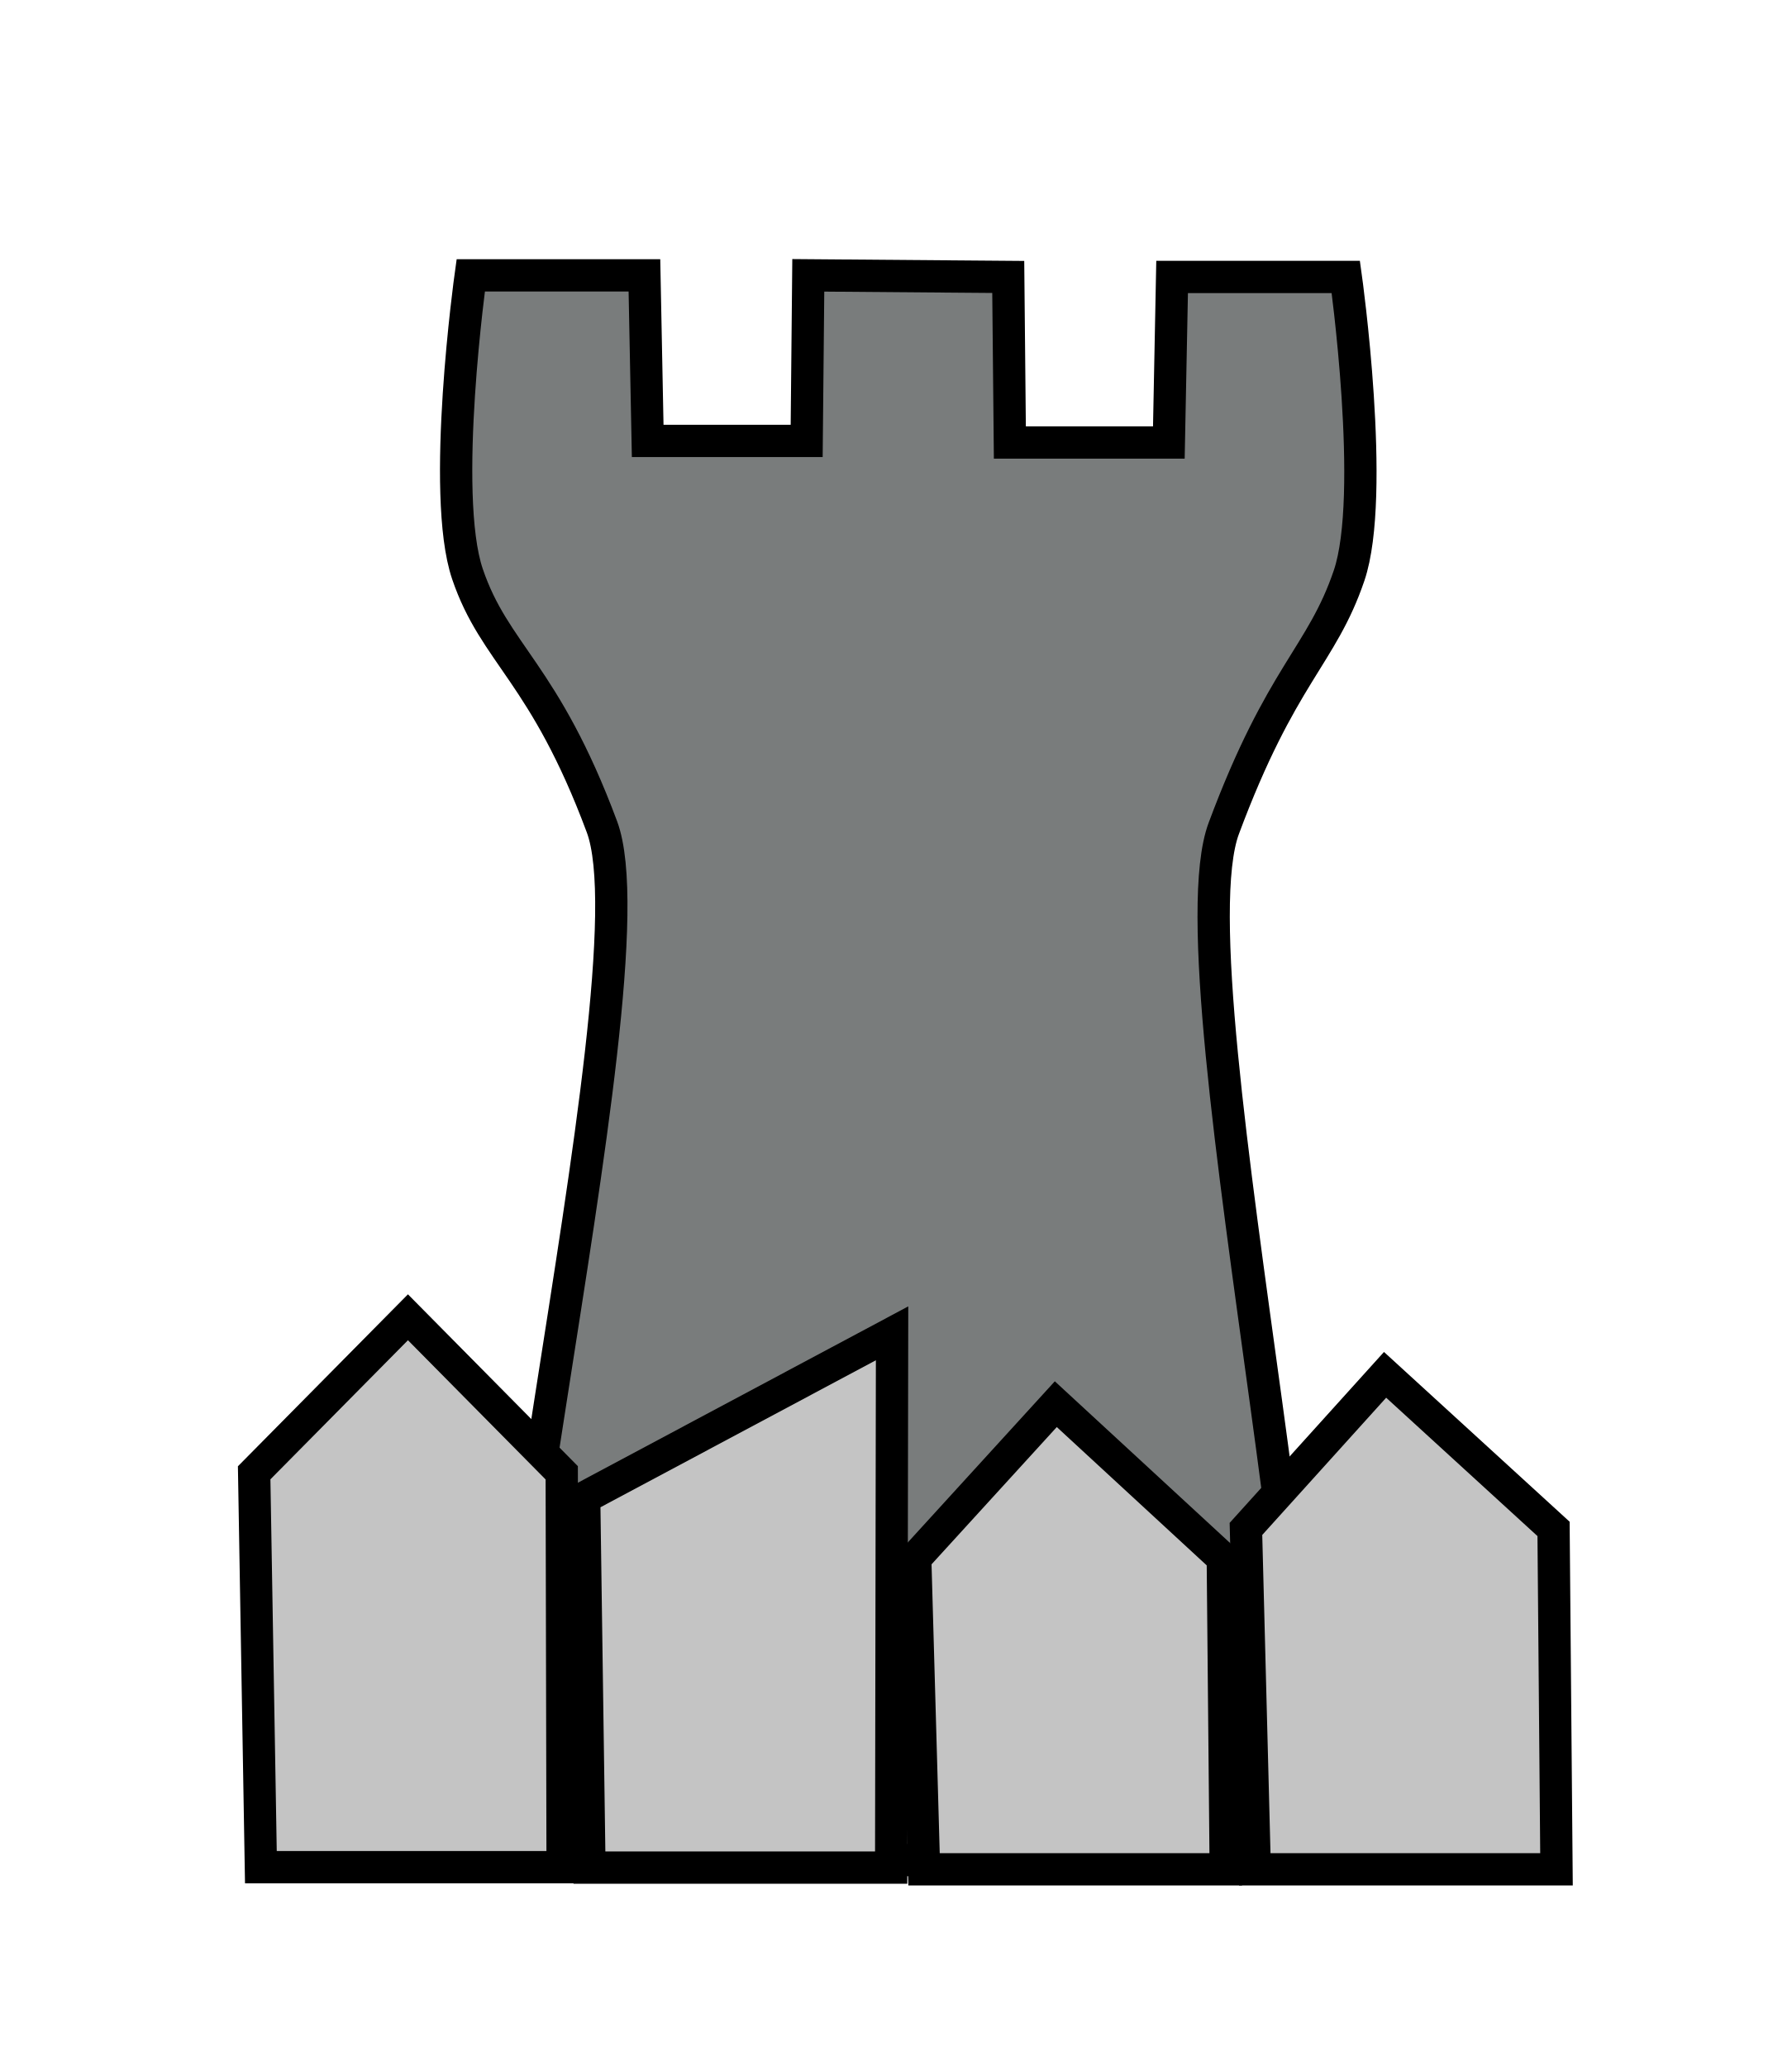
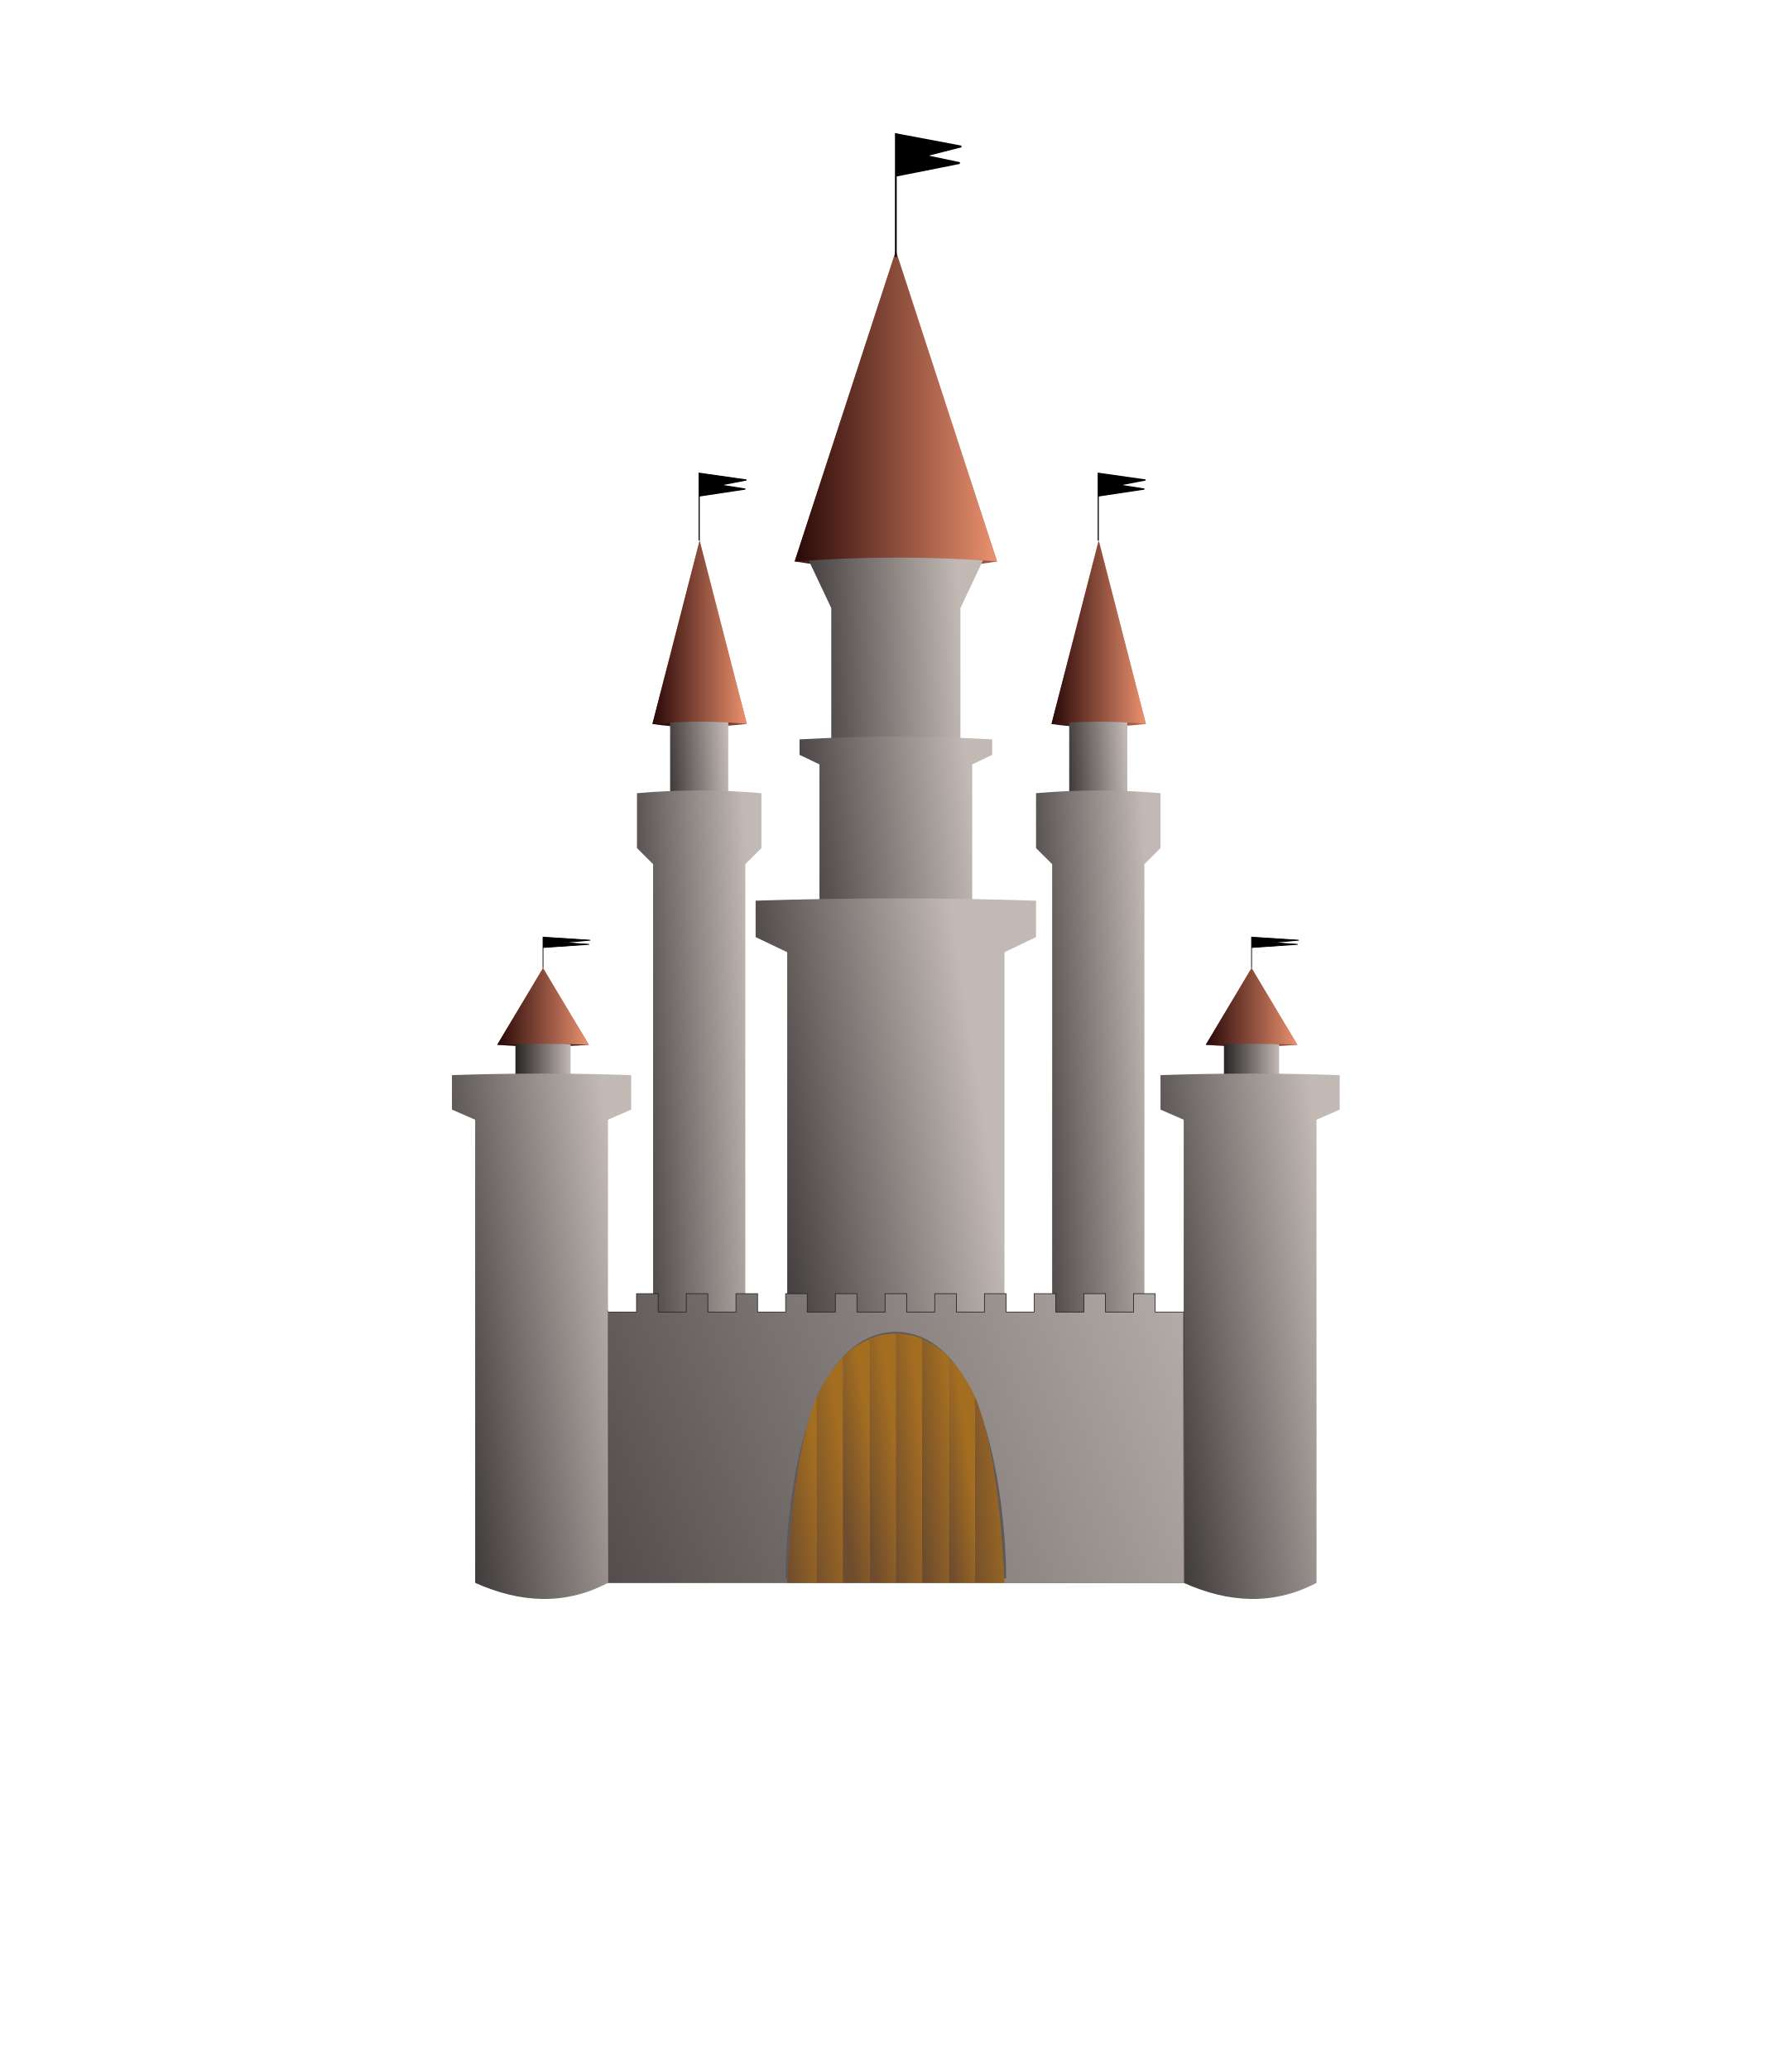
- <svg xmlns="http://www.w3.org/2000/svg" version="1.1" width="55.5" height="64" id="svg2985">
-   <defs id="defs2987" />
-   <g id="layer1" transform="translate(-3.254237,0.2711864)">
-     <path d="m 42.732,57.374 c 3.172,0.011 -3.356,-27.202 -1.576,-31.983 1.78,-4.782 3.036,-5.342 3.881,-7.831 0.845,-2.489 -0.101,-9.252 -0.101,-9.252 l -5.38,0 -0.101,5.129 -4.924,0 -0.05,-5.129 -6.193,-0.05 -0.05,5.129 -4.924,0 -0.101,-5.129 -5.38,0 c 0,0 -0.945,6.763 -0.101,9.252 0.845,2.489 2.385,3.05 4.165,7.831 1.78,4.782 -5.316,31.994 -2.145,31.983 z" id="path2999" style="fill:#797c7c;fill-opacity:1;stroke:#000000;stroke-width:1;stroke-linecap:butt;stroke-linejoin:miter;stroke-miterlimit:4;stroke-opacity:1;stroke-dasharray:none" />
-     <path d="m 42.116,57.636 -0.273,-10.545 4.309,-4.773 5.218,4.773 0.091,10.545 z" id="path3020" style="fill:#c4c4c4;fill-opacity:1;stroke:#000000;stroke-width:1px;stroke-linecap:butt;stroke-linejoin:miter;stroke-opacity:1" />
-     <path d="m 11.334,57.57 -0.208,-12.217 4.763,-4.818 4.763,4.818 0.027,12.217 z" id="path3020-3" style="fill:#c4c4c4;fill-opacity:1;stroke:#000000;stroke-width:1px;stroke-linecap:butt;stroke-linejoin:miter;stroke-opacity:1" />
-     <path d="m 31.873,57.636 -0.273,-9.636 4.354,-4.773 5.172,4.773 0.091,9.636 z" id="path3020-6" style="fill:#c4c4c4;fill-opacity:1;stroke:#000000;stroke-width:1px;stroke-linecap:butt;stroke-linejoin:miter;stroke-opacity:1" />
-     <path d="m 21.51,57.583 -0.163,-11.46 9.536,-5.091 -0.009,5.091 -0.019,11.46 z" id="path3020-7" style="fill:#c4c4c4;fill-opacity:1;stroke:#000000;stroke-width:1px;stroke-linecap:butt;stroke-linejoin:miter;stroke-opacity:1" />
+ <svg xmlns="http://www.w3.org/2000/svg" xmlns:xlink="http://www.w3.org/1999/xlink" width="143.933mm" height="166.229mm" viewBox="0 0 510 589" id="svg2" version="1.1">
+   <defs id="defs4">
+     <linearGradient id="linearGradient4359">
+       <stop style="stop-color:#262323;stop-opacity:1" offset="0" id="stop4361" />
+       <stop style="stop-color:#c2b9b5;stop-opacity:1" offset="1" id="stop4363" />
+     </linearGradient>
+     <linearGradient id="linearGradient4333">
+       <stop style="stop-color:#260606;stop-opacity:1" offset="0" id="stop4335" />
+       <stop style="stop-color:#ee9370;stop-opacity:1" offset="1" id="stop4337" />
+     </linearGradient>
+     <linearGradient xlink:href="#linearGradient4333" id="linearGradient4339" x1="230.462" y1="114.913" x2="279.524" y2="114.913" gradientUnits="userSpaceOnUse" gradientTransform="matrix(1.206086,0,0,1,-52.5503,-2e-6)" />
+     <linearGradient xlink:href="#linearGradient4359" id="linearGradient4347" x1="226.58" y1="193.632" x2="270.732" y2="191.797" gradientUnits="userSpaceOnUse" gradientTransform="matrix(1.206086,0,0,1,-52.5503,-2e-6)" />
+     <linearGradient xlink:href="#linearGradient4359" id="linearGradient4349" x1="221.9" y1="243.262" x2="273.518" y2="238.774" gradientUnits="userSpaceOnUse" gradientTransform="matrix(1.206086,0,0,1,-52.5503,-2e-6)" />
+     <linearGradient xlink:href="#linearGradient4359" id="linearGradient4351" x1="216.318" y1="364.686" x2="280.681" y2="356.412" gradientUnits="userSpaceOnUse" gradientTransform="matrix(1.206086,0,0,1,-52.5503,-2e-6)" />
+     <linearGradient xlink:href="#linearGradient4359" id="linearGradient4443" x1="276.264" y1="336.221" x2="322.398" y2="333.776" gradientUnits="userSpaceOnUse" gradientTransform="translate(8.427043,-3.489868e-6)" />
+     <linearGradient xlink:href="#linearGradient4359" id="linearGradient4451" x1="292.245" y1="217.047" x2="312.462" y2="215.824" gradientUnits="userSpaceOnUse" gradientTransform="translate(8.427043,-3.489868e-6)" />
+     <linearGradient xlink:href="#linearGradient4359" id="linearGradient4551" x1="295.913" y1="215.824" x2="312.462" y2="215.824" gradientUnits="userSpaceOnUse" gradientTransform="translate(1.771653,0)" />
+     <linearGradient xlink:href="#linearGradient4359" id="linearGradient4443-4" x1="275.788" y1="336.695" x2="322.398" y2="333.776" gradientUnits="userSpaceOnUse" gradientTransform="matrix(1.440151,0,0,0.6283158,-82.24521,164.1915)" />
+     <linearGradient xlink:href="#linearGradient4359" id="linearGradient4451-9" x1="295.913" y1="215.824" x2="312.462" y2="215.824" gradientUnits="userSpaceOnUse" gradientTransform="matrix(0.949313,0,0,0.4262347,67.47542,209.6914)" />
+     <linearGradient xlink:href="#linearGradient4359" id="linearGradient4768" x1="285.977" y1="333.776" x2="322.398" y2="333.776" gradientUnits="userSpaceOnUse" gradientTransform="matrix(1,0,0,0.2631317,47.47363,189.8275)" />
+     <linearGradient xlink:href="#linearGradient4359" id="linearGradient4770" x1="295.913" y1="215.824" x2="312.462" y2="215.824" gradientUnits="userSpaceOnUse" gradientTransform="matrix(0.949313,0,0,0.4123372,62.89198,156.1367)" />
+     <linearGradient gradientTransform="translate(0,-2.4907713e-6)" xlink:href="#linearGradient4359" id="linearGradient4941" x1="90.99" y1="469.183" x2="362.214" y2="365.99" gradientUnits="userSpaceOnUse" />
+     <linearGradient gradientTransform="translate(0,-2.4907713e-6)" xlink:href="#linearGradient4992" id="linearGradient5020" x1="220.055" y1="421.767" x2="233" y2="419.804" gradientUnits="userSpaceOnUse" />
+     <linearGradient id="linearGradient4992">
+       <stop id="stop4994" offset="0" style="stop-color:#6f4c2d;stop-opacity:1" />
+       <stop id="stop4996" offset="1" style="stop-color:#a46e21;stop-opacity:1" />
+     </linearGradient>
+     <linearGradient gradientTransform="translate(0,-2.4907713e-6)" xlink:href="#linearGradient4992" id="linearGradient5012" x1="225.957" y1="415.999" x2="239.915" y2="414.036" gradientUnits="userSpaceOnUse" />
+     <linearGradient gradientTransform="translate(0,-2.4907713e-6)" xlink:href="#linearGradient4992" id="linearGradient5004" x1="237.234" y1="413.033" x2="248.049" y2="411.288" gradientUnits="userSpaceOnUse" />
+     <linearGradient gradientTransform="translate(0,-2.4907713e-6)" xlink:href="#linearGradient4992" id="linearGradient4990" x1="244.059" y1="412.211" x2="254.993" y2="410.685" gradientUnits="userSpaceOnUse" />
+     <linearGradient gradientTransform="matrix(-1,0,0,1,509.9853,-2.4907713e-6)" xlink:href="#linearGradient4992" id="linearGradient5020-7" x1="236.413" y1="420.241" x2="222.749" y2="419.15" gradientUnits="userSpaceOnUse" />
+     <linearGradient gradientTransform="matrix(-1,0,0,1,509.9853,-2.4907713e-6)" xlink:href="#linearGradient4992" id="linearGradient5012-9" x1="242.751" y1="422.324" x2="233.372" y2="421.015" gradientUnits="userSpaceOnUse" />
+     <linearGradient gradientTransform="matrix(-1,0,0,1,509.9853,-2.4907713e-6)" xlink:href="#linearGradient4992" id="linearGradient5004-5" x1="251.193" y1="405.181" x2="239.325" y2="403.872" gradientUnits="userSpaceOnUse" />
+     <linearGradient gradientTransform="matrix(-1,0,0,1,509.9853,-2.4907713e-6)" xlink:href="#linearGradient4992" id="linearGradient4990-2" x1="259.137" y1="411.557" x2="247.331" y2="410.28" gradientUnits="userSpaceOnUse" />
+     <linearGradient xlink:href="#linearGradient4333" id="linearGradient4339-5" x1="230.462" y1="114.913" x2="279.524" y2="114.913" gradientUnits="userSpaceOnUse" gradientTransform="matrix(0.562427,0,0,0.5905707,169.3203,111.6998)" />
+     <linearGradient xlink:href="#linearGradient4333" id="linearGradient4339-4" x1="230.462" y1="114.913" x2="279.524" y2="114.913" gradientUnits="userSpaceOnUse" gradientTransform="matrix(0.5456395,0,0,0.2472744,217.1107,257.9106)" />
+     <linearGradient xlink:href="#linearGradient4333" id="linearGradient4339-5-9" x1="237.199" y1="165.814" x2="258.525" y2="133.523" gradientUnits="userSpaceOnUse" gradientTransform="matrix(0.562427,0,0,0.5905707,169.3203,111.6998)" />
+     <linearGradient xlink:href="#linearGradient4333" id="linearGradient4339-9" x1="236.776" y1="173.629" x2="269.223" y2="124.106" gradientUnits="userSpaceOnUse" gradientTransform="matrix(1.206086,0,0,1,-52.5503,-2e-6)" />
+     <linearGradient xlink:href="#linearGradient4333" id="linearGradient4339-4-6" x1="240.596" y1="171.581" x2="271.939" y2="123.393" gradientUnits="userSpaceOnUse" gradientTransform="matrix(0.5456395,0,0,0.2472744,217.1107,257.9106)" />
+     <linearGradient xlink:href="#linearGradient4333" id="linearGradient4339-5-2" x1="230.462" y1="114.913" x2="279.524" y2="114.913" gradientUnits="userSpaceOnUse" gradientTransform="matrix(0.562427,0,0,0.5905707,55.72655,111.6998)" />
+     <linearGradient xlink:href="#linearGradient4359" id="linearGradient4443-9" x1="276.264" y1="336.221" x2="322.398" y2="333.776" gradientUnits="userSpaceOnUse" gradientTransform="translate(-105.1667,-9.9999997e-7)" />
+     <linearGradient xlink:href="#linearGradient4359" id="linearGradient4451-8" x1="292.245" y1="217.047" x2="312.462" y2="215.824" gradientUnits="userSpaceOnUse" gradientTransform="translate(-105.1667,-9.9999997e-7)" />
+     <linearGradient xlink:href="#linearGradient4333" id="linearGradient4339-5-9-5" x1="242.448" y1="164.497" x2="256.312" y2="130.888" gradientUnits="userSpaceOnUse" gradientTransform="matrix(0.562427,0,0,0.5905707,55.72655,111.6998)" />
+     <linearGradient xlink:href="#linearGradient4333" id="linearGradient4339-4-2" x1="230.462" y1="114.913" x2="279.524" y2="114.913" gradientUnits="userSpaceOnUse" gradientTransform="matrix(0.5456395,0,0,0.2472744,15.43322,257.9106)" />
+     <linearGradient xlink:href="#linearGradient4359" id="linearGradient4443-4-0" x1="275.788" y1="336.695" x2="322.398" y2="333.776" gradientUnits="userSpaceOnUse" gradientTransform="matrix(1.440151,0,0,0.6283158,-283.9227,164.1915)" />
+     <linearGradient xlink:href="#linearGradient4359" id="linearGradient4451-9-8" x1="295.913" y1="215.824" x2="312.462" y2="215.824" gradientUnits="userSpaceOnUse" gradientTransform="matrix(0.949313,0,0,0.4262347,-134.2021,209.6914)" />
+     <linearGradient xlink:href="#linearGradient4333" id="linearGradient4339-4-6-6" x1="254.848" y1="160.869" x2="279.524" y2="114.913" gradientUnits="userSpaceOnUse" gradientTransform="matrix(0.5456395,0,0,0.2472744,15.43322,257.9106)" />
+     <linearGradient xlink:href="#linearGradient4359" id="linearGradient4620" x1="299.488" y1="388.816" x2="312.232" y2="483.411" gradientUnits="userSpaceOnUse" />
+   </defs>
+   <g id="layer1" transform="translate(-85.00733,-240.8622)" style="display:none">
+     <path style="fill:none;fill-opacity:1;stroke:#000000;stroke-width:8.15;stroke-linecap:round;stroke-linejoin:miter;stroke-miterlimit:4;stroke-dasharray:none;stroke-opacity:1" id="path4136" d="m 1243.499,1057.008 -903.517,521.646 -903.517,-521.646 0,-1043.292 903.517,-521.646 903.517,521.646 z" transform="matrix(0.2822303,0,0,0.2822795,244.0469,384.2404)" />
+   </g>
+   <g id="layer2" style="display:inline">
+     <path style="display:inline;fill:url(#linearGradient4339-4-6);fill-opacity:1;fill-rule:evenodd;stroke:none;stroke-width:1px;stroke-linecap:butt;stroke-linejoin:miter;stroke-opacity:1" d="m 369.274,297.433 c -8.686,0.646 -17.372,0.69 -26.058,0 l 13.029,-21.865 z" id="path4214-0-1-6" />
+     <path style="display:inline;fill:url(#linearGradient4339-9);fill-opacity:1;fill-rule:evenodd;stroke:none;stroke-width:1px;stroke-linecap:butt;stroke-linejoin:miter;stroke-opacity:1" d="m 283.792,159.833 c -19.619,3.137 -38.803,3.012 -57.598,0 l 28.799,-88.422 z" id="path4214-0-5" />
+     <path style="fill:url(#linearGradient4347);fill-opacity:1;fill-rule:evenodd;stroke:none;stroke-width:1px;stroke-linecap:butt;stroke-linejoin:miter;stroke-opacity:1" d="m 229.502,158.062 7.111,15.045 0,37.381 36.76,0 0,-37.381 7.111,-15.045 c -16.994,-0.672 -33.988,-0.669 -50.982,0 z" id="path4210" />
+     <path style="fill:url(#linearGradient4339);fill-opacity:1;fill-rule:evenodd;stroke:none;stroke-width:1px;stroke-linecap:butt;stroke-linejoin:miter;stroke-opacity:1" d="m 283.792,159.833 c -19.199,-1.495 -38.399,-1.431 -57.598,0 l 28.799,-88.422 z" id="path4214-0" />
+     <path style="fill:url(#linearGradient4349);fill-opacity:1;fill-rule:evenodd;stroke:none;stroke-width:1px;stroke-linecap:butt;stroke-linejoin:miter;stroke-opacity:1" d="m 227.578,210.488 0,4.398 5.674,2.717 0,38.798 43.48,0 0,-38.798 5.674,-2.717 0,-4.398 c -18.698,-1.055 -36.96,-1.02 -54.828,0 z" id="path4202" />
+     <path style="fill:url(#linearGradient4351);fill-opacity:1;fill-rule:evenodd;stroke:none;stroke-width:0.1;stroke-linecap:butt;stroke-linejoin:miter;stroke-miterlimit:4;stroke-dasharray:none;stroke-opacity:1" d="m 215.08,256.402 0,10.368 8.99,4.305 0,170.676 30.922,0 30.922,0 0,-170.676 8.99,-4.305 0,-10.368 c -26.894,-0.879 -53.493,-0.845 -79.824,0 z" id="path4190" />
+     <path style="fill:#000000;fill-opacity:1;fill-rule:evenodd;stroke:#000000;stroke-width:0.5;stroke-linecap:butt;stroke-linejoin:miter;stroke-miterlimit:4;stroke-dasharray:none;stroke-opacity:1" d="m 254.993,73.182 0,-34.996 18.612,3.511 -10.312,2.633 9.873,2.084 -18.173,3.62" id="path4307" />
+     <path style="fill:#000000;fill-opacity:1;fill-rule:evenodd;stroke:#000000;stroke-width:0.314;stroke-linecap:butt;stroke-linejoin:miter;stroke-miterlimit:4;stroke-dasharray:none;stroke-opacity:1" d="m 312.606,153.873 0,-19.154 13.453,1.921 -7.454,1.441 7.137,1.141 -13.136,1.981" id="path4307-8" />
+     <path style="display:inline;fill:url(#linearGradient4339-5-9);fill-opacity:1;fill-rule:evenodd;stroke:none;stroke-width:1px;stroke-linecap:butt;stroke-linejoin:miter;stroke-opacity:1" d="m 326.165,206.093 c -8.953,0.957 -17.906,1.402 -26.859,0 l 13.43,-52.22 z" id="path4214-0-4-0" />
+     <path style="fill:url(#linearGradient4451);fill-opacity:1;fill-rule:evenodd;stroke:none;stroke-width:1px;stroke-linecap:butt;stroke-linejoin:miter;stroke-opacity:1" d="m 320.889,225.801 0,-21.726 c -5.516,0 -11.033,0 -16.549,0 l 0,21.726 z" id="path4412-5" />
+     <path style="fill:url(#linearGradient4443);fill-opacity:1;fill-rule:evenodd;stroke:none;stroke-width:1px;stroke-linecap:butt;stroke-linejoin:miter;stroke-opacity:1" d="m 325.742,441.75 0,-195.739 4.583,-4.583 0,-15.626 c -12.032,-1.049 -23.831,-1.011 -35.421,0 l 0,15.626 4.583,4.583 0,195.739 13.127,0 z" id="path4387-1" />
+     <path style="fill:#000000;fill-opacity:1;fill-rule:evenodd;stroke:#000000;stroke-width:0.213;stroke-linecap:butt;stroke-linejoin:miter;stroke-miterlimit:4;stroke-dasharray:none;stroke-opacity:1" d="m 356.245,275.569 0,-8.795 13.453,0.882 -7.454,0.662 7.137,0.524 -13.136,0.91" id="path4307-8-8" />
+     <path style="fill:url(#linearGradient4451-9);fill-opacity:1;fill-rule:evenodd;stroke:none;stroke-width:1px;stroke-linecap:butt;stroke-linejoin:miter;stroke-opacity:1" d="m 364.1,305.936 0,-8.677 c -5.336,-0.585 -10.581,-0.634 -15.711,0 l 0,8.677 z" id="path4412-5-9" />
+     <path style="fill:url(#linearGradient4443-4);fill-opacity:1;fill-rule:evenodd;stroke:none;stroke-width:1px;stroke-linecap:butt;stroke-linejoin:miter;stroke-opacity:1" d="m 374.736,450.608 0,-131.844 6.601,-2.88 0,-9.818 c -16.93,-0.592 -33.934,-0.592 -51.011,0 l 0,9.818 6.601,2.88 0,131.844 c 12.876,5.737 25.515,6.468 37.81,0 z" id="path4387-1-1" />
+     <g id="g4511">
+       <path id="path4307-8-25" d="m 199.012,153.873 0,-19.154 13.453,1.921 -7.454,1.441 7.137,1.141 -13.136,1.981" style="display:inline;fill:#000000;fill-opacity:1;fill-rule:evenodd;stroke:#000000;stroke-width:0.314;stroke-linecap:butt;stroke-linejoin:miter;stroke-miterlimit:4;stroke-dasharray:none;stroke-opacity:1" />
+       <path id="path4214-0-4-0-4" d="m 212.571,206.093 c -8.953,0.957 -17.906,1.402 -26.859,0 l 13.43,-52.22 z" style="display:inline;fill:url(#linearGradient4339-5-9-5);fill-opacity:1;fill-rule:evenodd;stroke:none;stroke-width:1px;stroke-linecap:butt;stroke-linejoin:miter;stroke-opacity:1" />
+       <path id="path4412-5-2" d="m 207.296,225.801 0,-21.726 c -5.516,0 -11.033,0 -16.549,0 l 0,21.726 z" style="display:inline;fill:url(#linearGradient4451-8);fill-opacity:1;fill-rule:evenodd;stroke:none;stroke-width:1px;stroke-linecap:butt;stroke-linejoin:miter;stroke-opacity:1" />
+       <path id="path4387-1-9" d="m 212.148,441.75 0,-195.739 4.583,-4.583 0,-15.626 c -12.032,-1.049 -23.831,-1.011 -35.421,0 l 0,15.626 4.583,4.583 0,195.739 13.127,0 z" style="display:inline;fill:url(#linearGradient4443-9);fill-opacity:1;fill-rule:evenodd;stroke:none;stroke-width:1px;stroke-linecap:butt;stroke-linejoin:miter;stroke-opacity:1" />
+       <path id="path4214-0-4-9" d="m 212.571,206.093 c -8.953,-0.883 -17.906,-0.845 -26.859,0 l 13.43,-52.22 z" style="display:inline;fill:url(#linearGradient4339-5-2);fill-opacity:1;fill-rule:evenodd;stroke:none;stroke-width:1px;stroke-linecap:butt;stroke-linejoin:miter;stroke-opacity:1" />
+     </g>
+     <path style="display:inline;fill:url(#linearGradient4941);fill-opacity:1;fill-rule:evenodd;stroke:url(#linearGradient4620);stroke-width:0.2;stroke-linecap:butt;stroke-linejoin:miter;stroke-miterlimit:4;stroke-dasharray:none;stroke-opacity:1" d="m 173.19,373.509 7.996,0 0,-5.228 6.151,0 0,5.228 7.996,0 0,-5.228 6.151,0 0,5.228 7.996,0 0,-5.228 6.151,0 0,5.228 7.996,0 0,-5.228 6.151,0 0,5.228 7.996,0 0,-5.228 6.151,0 0,5.228 7.996,0 0,-5.228 6.151,0 0,5.228 7.996,0 0,-5.228 6.151,0 0,5.228 7.996,0 0,-5.228 6.151,0 0,5.228 7.996,0 0,-5.228 6.151,0 0,5.228 7.996,0 0,-5.228 6.151,0 0,5.228 7.996,0 0,-5.228 6.151,0 0,5.228 8.127,0 0,77.099 -163.868,0 0,-77.532" id="path4794-50" />
+     <path style="display:inline;fill:none;fill-rule:evenodd;stroke:#605959;stroke-width:1px;stroke-linecap:butt;stroke-linejoin:miter;stroke-opacity:1" d="m 285.915,448.837 c 0,0 0,-68.555 -30.922,-69.217 l 0,0 c -30.922,0.663 -30.922,69.217 -30.922,69.217 l 0,0 61.844,0 z" id="path4951-2" />
+     <path style="display:inline;fill:url(#linearGradient5020);fill-opacity:1;fill-rule:evenodd;stroke:none;stroke-width:1px;stroke-linecap:butt;stroke-linejoin:miter;stroke-opacity:1" d="m 224.07,450.608 c 0.77,-15.185 2.476,-39.021 8.43,-53.054 l 0,53.054 z" id="path4976" />
+     <path style="display:inline;fill:url(#linearGradient5012);fill-opacity:1;fill-rule:evenodd;stroke:none;stroke-width:1px;stroke-linecap:butt;stroke-linejoin:miter;stroke-opacity:1" d="m 232.5,397.554 c 1.462,-3.239 3.635,-6.834 7.416,-11.232 l 0,64.286 -7.416,0 z" id="path4978" />
+     <path style="display:inline;fill:url(#linearGradient5004);fill-opacity:1;fill-rule:evenodd;stroke:none;stroke-width:1px;stroke-linecap:butt;stroke-linejoin:miter;stroke-opacity:1" d="m 239.915,450.608 0,-64.286 c 1.706,-1.568 3.12,-3.078 7.634,-5.208 l 0,69.494 z" id="path4980" />
+     <path style="display:inline;fill:url(#linearGradient4990);fill-opacity:1;fill-rule:evenodd;stroke:none;stroke-width:1px;stroke-linecap:butt;stroke-linejoin:miter;stroke-opacity:1" d="m 247.549,450.608 0,-69.494 c 1.651,-0.706 3.504,-1.361 7.444,-1.495 l 0,70.989 z" id="path4982" />
+     <path style="display:inline;fill:url(#linearGradient5020-7);fill-opacity:1;fill-rule:evenodd;stroke:none;stroke-width:1px;stroke-linecap:butt;stroke-linejoin:miter;stroke-opacity:1" d="m 285.915,450.608 c -0.77,-15.185 -2.476,-39.021 -8.43,-53.054 l 0,53.054 z" id="path4976-8" />
+     <path style="display:inline;fill:url(#linearGradient5012-9);fill-opacity:1;fill-rule:evenodd;stroke:none;stroke-width:1px;stroke-linecap:butt;stroke-linejoin:miter;stroke-opacity:1" d="m 277.485,397.554 c -1.462,-3.239 -3.635,-6.834 -7.416,-11.232 l 0,64.286 7.416,0 z" id="path4978-5" />
+     <path style="display:inline;fill:url(#linearGradient5004-5);fill-opacity:1;fill-rule:evenodd;stroke:none;stroke-width:1px;stroke-linecap:butt;stroke-linejoin:miter;stroke-opacity:1" d="m 270.07,450.608 0,-64.286 c -1.706,-1.568 -3.12,-3.078 -7.634,-5.208 l 0,69.494 z" id="path4980-4" />
+     <path style="display:inline;fill:url(#linearGradient4990-2);fill-opacity:1;fill-rule:evenodd;stroke:none;stroke-width:1px;stroke-linecap:butt;stroke-linejoin:miter;stroke-opacity:1" d="m 262.436,450.608 0,-69.494 c -1.651,-0.706 -3.504,-1.361 -7.444,-1.495 l 0,70.989 z" id="path4982-4" />
+     <path style="display:inline;fill:url(#linearGradient4339-5);fill-opacity:1;fill-rule:evenodd;stroke:none;stroke-width:1px;stroke-linecap:butt;stroke-linejoin:miter;stroke-opacity:1" d="m 326.165,206.093 c -8.953,-0.883 -17.906,-0.845 -26.859,0 l 13.43,-52.22 z" id="path4214-0-4" />
+     <path style="display:inline;fill:url(#linearGradient4339-4);fill-opacity:1;fill-rule:evenodd;stroke:none;stroke-width:1px;stroke-linecap:butt;stroke-linejoin:miter;stroke-opacity:1" d="m 369.274,297.433 c -8.686,-0.37 -17.372,-0.354 -26.058,0 l 13.029,-21.865 z" id="path4214-0-1" />
+     <path style="display:inline;fill:url(#linearGradient4339-4-6-6);fill-opacity:1;fill-rule:evenodd;stroke:none;stroke-width:1px;stroke-linecap:butt;stroke-linejoin:miter;stroke-opacity:1" d="m 167.596,297.433 c -8.686,0.646 -17.372,0.69 -26.058,0 l 13.029,-21.865 z" id="path4214-0-1-6-4" />
+     <path style="display:inline;fill:#000000;fill-opacity:1;fill-rule:evenodd;stroke:#000000;stroke-width:0.213;stroke-linecap:butt;stroke-linejoin:miter;stroke-miterlimit:4;stroke-dasharray:none;stroke-opacity:1" d="m 154.567,275.569 0,-8.795 13.453,0.882 -7.454,0.662 7.137,0.524 -13.136,0.91" id="path4307-8-8-3" />
+     <path style="display:inline;fill:url(#linearGradient4451-9-8);fill-opacity:1;fill-rule:evenodd;stroke:none;stroke-width:1px;stroke-linecap:butt;stroke-linejoin:miter;stroke-opacity:1" d="m 162.423,305.936 0,-8.677 c -5.336,-0.585 -10.581,-0.634 -15.711,0 l 0,8.677 z" id="path4412-5-9-1" />
+     <path style="display:inline;fill:url(#linearGradient4443-4-0);fill-opacity:1;fill-rule:evenodd;stroke:none;stroke-width:1px;stroke-linecap:butt;stroke-linejoin:miter;stroke-opacity:1" d="m 173.058,450.608 0,-131.844 6.601,-2.88 0,-9.818 c -16.93,-0.592 -33.934,-0.592 -51.011,0 l 0,9.818 6.601,2.88 0,131.844 c 12.876,5.737 25.515,6.468 37.81,0 z" id="path4387-1-1-1" />
+     <path style="display:inline;fill:url(#linearGradient4339-4-2);fill-opacity:1;fill-rule:evenodd;stroke:none;stroke-width:1px;stroke-linecap:butt;stroke-linejoin:miter;stroke-opacity:1" d="m 167.596,297.433 c -8.686,-0.37 -17.372,-0.354 -26.058,0 l 13.029,-21.865 z" id="path4214-0-1-1" />
  </g>
</svg>
